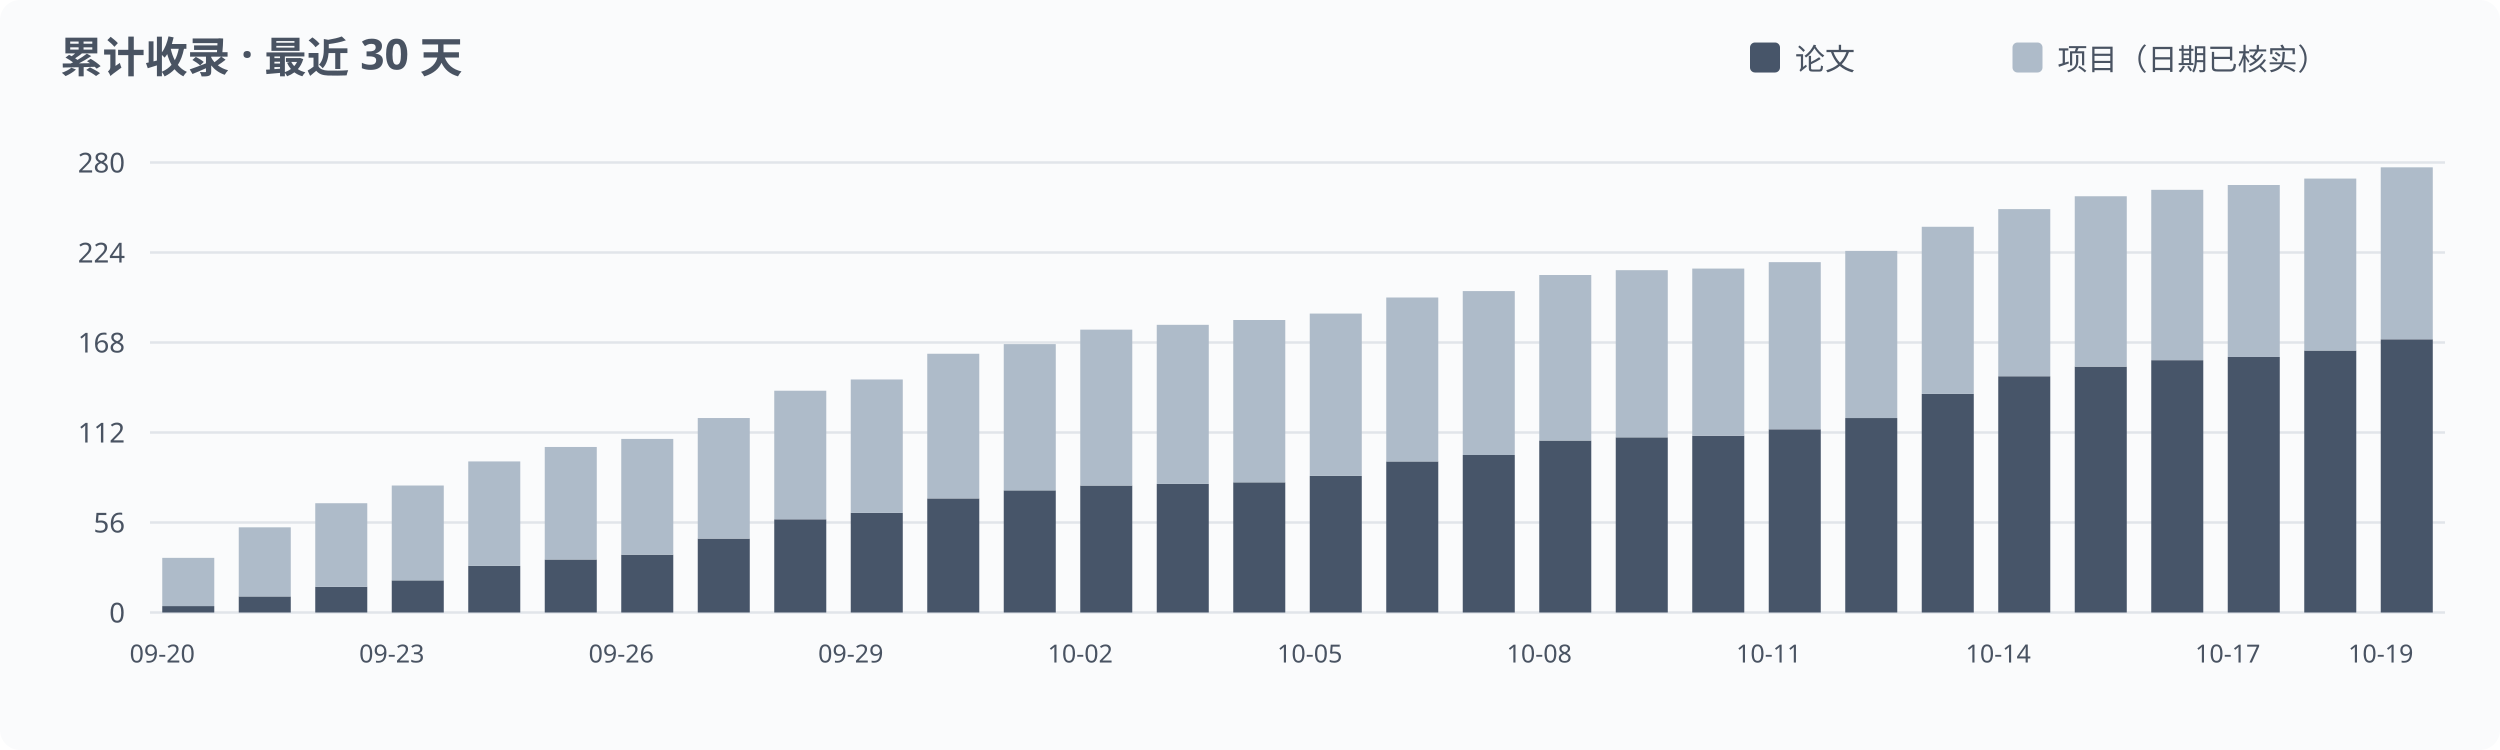
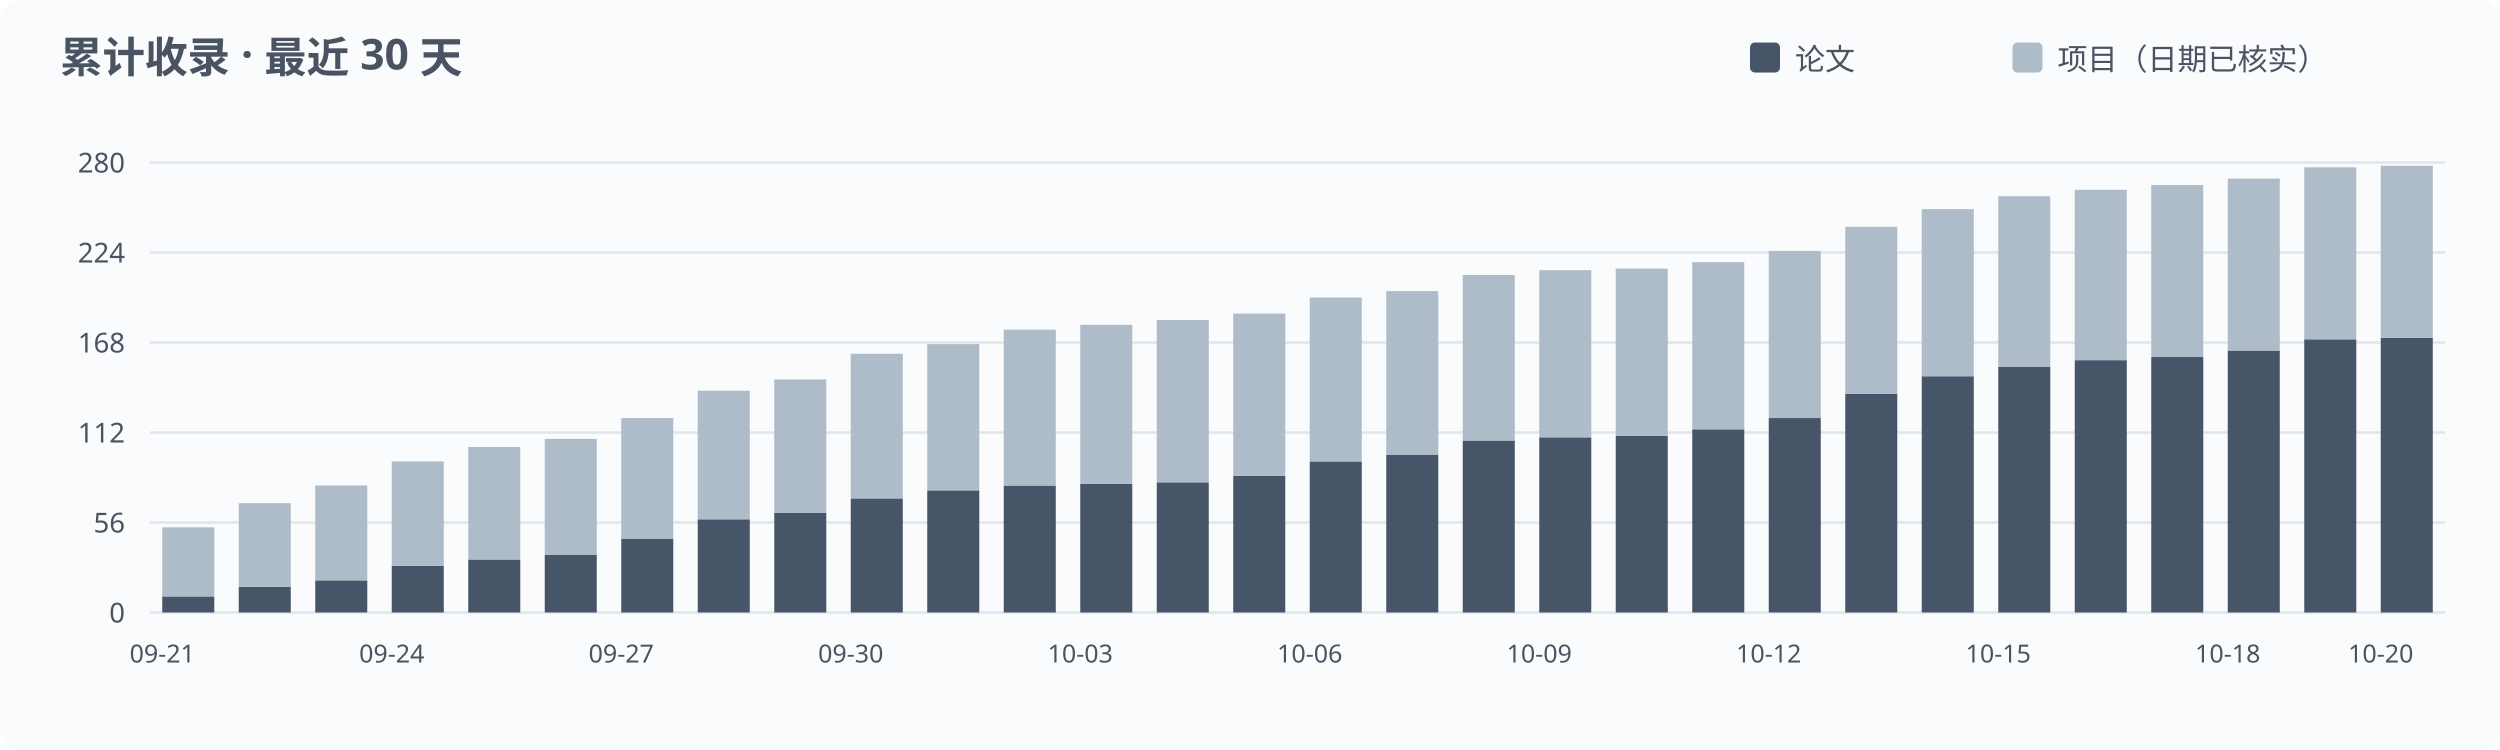
<svg xmlns="http://www.w3.org/2000/svg" width="1000" height="300" viewBox="0 0 1000 300" role="img" aria-labelledby="title desc">
  <rect width="100%" height="100%" rx="8" fill="#fafbfc" />
  <g font-family="system-ui,sans-serif" fill="#495362">
    <text x="24" y="29" font-size="17" font-weight="600">累计收录 · 最近 30 天</text>
    <rect x="700" y="17" width="12" height="12" rx="2" fill="#475569" />
    <text x="718" y="28" font-size="12">论文</text>
    <rect x="805" y="17" width="12" height="12" rx="2" fill="#aebbc9" />
    <text x="823" y="28" font-size="12">项目（日期已核实）</text>
    <path d="M60 245.0H978" stroke="#e1e5ea" />
    <text x="50" y="249.0" text-anchor="end" font-size="11">0</text>
    <path d="M60 209.0H978" stroke="#e1e5ea" />
    <text x="50" y="213.0" text-anchor="end" font-size="11">56</text>
    <path d="M60 173.0H978" stroke="#e1e5ea" />
    <text x="50" y="177.0" text-anchor="end" font-size="11">112</text>
    <path d="M60 137.0H978" stroke="#e1e5ea" />
    <text x="50" y="141.0" text-anchor="end" font-size="11">168</text>
    <path d="M60 101.0H978" stroke="#e1e5ea" />
    <text x="50" y="105.0" text-anchor="end" font-size="11">224</text>
    <path d="M60 65.0H978" stroke="#e1e5ea" />
    <text x="50" y="69.0" text-anchor="end" font-size="11">280</text>
-     <rect x="64.90" y="242.43" width="20.81" height="2.57" fill="#475569" />
-     <rect x="64.90" y="223.14" width="20.81" height="19.29" fill="#aebbc9" />
-     <text x="64.90" y="265" text-anchor="middle" font-size="10">09-20</text>
-     <rect x="95.50" y="238.57" width="20.81" height="6.43" fill="#475569" />
-     <rect x="95.50" y="210.93" width="20.81" height="27.64" fill="#aebbc9" />
-     <rect x="126.10" y="234.71" width="20.81" height="10.29" fill="#475569" />
-     <rect x="126.10" y="201.29" width="20.81" height="33.43" fill="#aebbc9" />
-     <rect x="156.70" y="232.14" width="20.81" height="12.86" fill="#475569" />
-     <rect x="156.70" y="194.21" width="20.81" height="37.93" fill="#aebbc9" />
-     <text x="156.70" y="265" text-anchor="middle" font-size="10">09-23</text>
-     <rect x="187.30" y="226.36" width="20.81" height="18.64" fill="#475569" />
-     <rect x="187.30" y="184.57" width="20.81" height="41.79" fill="#aebbc9" />
-     <rect x="217.90" y="223.79" width="20.81" height="21.21" fill="#475569" />
-     <rect x="217.90" y="178.79" width="20.81" height="45.00" fill="#aebbc9" />
-     <rect x="248.50" y="221.86" width="20.81" height="23.14" fill="#475569" />
-     <rect x="248.50" y="175.57" width="20.81" height="46.29" fill="#aebbc9" />
-     <text x="248.50" y="265" text-anchor="middle" font-size="10">09-26</text>
-     <rect x="279.10" y="215.43" width="20.81" height="29.57" fill="#475569" />
-     <rect x="279.10" y="167.21" width="20.81" height="48.21" fill="#aebbc9" />
-     <rect x="309.70" y="207.71" width="20.81" height="37.29" fill="#475569" />
-     <rect x="309.70" y="156.29" width="20.81" height="51.43" fill="#aebbc9" />
-     <rect x="340.30" y="205.14" width="20.81" height="39.86" fill="#475569" />
-     <rect x="340.30" y="151.79" width="20.81" height="53.36" fill="#aebbc9" />
-     <text x="340.30" y="265" text-anchor="middle" font-size="10">09-29</text>
-     <rect x="370.90" y="199.36" width="20.81" height="45.64" fill="#475569" />
-     <rect x="370.90" y="141.50" width="20.81" height="57.86" fill="#aebbc9" />
-     <rect x="401.50" y="196.14" width="20.81" height="48.86" fill="#475569" />
-     <rect x="401.50" y="137.64" width="20.81" height="58.50" fill="#aebbc9" />
-     <rect x="432.10" y="194.21" width="20.81" height="50.79" fill="#475569" />
-     <rect x="432.10" y="131.86" width="20.81" height="62.36" fill="#aebbc9" />
-     <text x="432.10" y="265" text-anchor="middle" font-size="10">10-02</text>
-     <rect x="462.70" y="193.57" width="20.81" height="51.43" fill="#475569" />
-     <rect x="462.70" y="129.93" width="20.81" height="63.64" fill="#aebbc9" />
-     <rect x="493.30" y="192.93" width="20.81" height="52.07" fill="#475569" />
-     <rect x="493.30" y="128.00" width="20.81" height="64.93" fill="#aebbc9" />
-     <rect x="523.90" y="190.36" width="20.81" height="54.64" fill="#475569" />
-     <rect x="523.90" y="125.43" width="20.81" height="64.93" fill="#aebbc9" />
-     <text x="523.90" y="265" text-anchor="middle" font-size="10">10-05</text>
-     <rect x="554.50" y="184.57" width="20.81" height="60.43" fill="#475569" />
-     <rect x="554.50" y="119.00" width="20.81" height="65.57" fill="#aebbc9" />
-     <rect x="585.10" y="182.00" width="20.81" height="63.00" fill="#475569" />
-     <rect x="585.10" y="116.43" width="20.81" height="65.57" fill="#aebbc9" />
-     <rect x="615.70" y="176.21" width="20.81" height="68.79" fill="#475569" />
-     <rect x="615.70" y="110.00" width="20.81" height="66.21" fill="#aebbc9" />
-     <text x="615.70" y="265" text-anchor="middle" font-size="10">10-08</text>
-     <rect x="646.30" y="174.93" width="20.81" height="70.07" fill="#475569" />
-     <rect x="646.30" y="108.07" width="20.81" height="66.86" fill="#aebbc9" />
-     <rect x="676.90" y="174.29" width="20.81" height="70.71" fill="#475569" />
-     <rect x="676.90" y="107.43" width="20.81" height="66.86" fill="#aebbc9" />
-     <rect x="707.50" y="171.71" width="20.81" height="73.29" fill="#475569" />
-     <rect x="707.50" y="104.86" width="20.81" height="66.86" fill="#aebbc9" />
-     <text x="707.50" y="265" text-anchor="middle" font-size="10">10-11</text>
-     <rect x="738.10" y="167.21" width="20.81" height="77.79" fill="#475569" />
-     <rect x="738.10" y="100.36" width="20.81" height="66.86" fill="#aebbc9" />
-     <rect x="768.70" y="157.57" width="20.81" height="87.43" fill="#475569" />
-     <rect x="768.70" y="90.71" width="20.81" height="66.86" fill="#aebbc9" />
-     <rect x="799.30" y="150.50" width="20.81" height="94.50" fill="#475569" />
-     <rect x="799.30" y="83.64" width="20.81" height="66.86" fill="#aebbc9" />
-     <text x="799.30" y="265" text-anchor="middle" font-size="10">10-14</text>
-     <rect x="829.90" y="146.64" width="20.81" height="98.36" fill="#475569" />
-     <rect x="829.90" y="78.50" width="20.81" height="68.14" fill="#aebbc9" />
-     <rect x="860.50" y="144.07" width="20.81" height="100.93" fill="#475569" />
-     <rect x="860.50" y="75.93" width="20.81" height="68.14" fill="#aebbc9" />
-     <rect x="891.10" y="142.79" width="20.81" height="102.21" fill="#475569" />
-     <rect x="891.10" y="74.00" width="20.81" height="68.79" fill="#aebbc9" />
-     <text x="891.10" y="265" text-anchor="middle" font-size="10">10-17</text>
-     <rect x="921.70" y="140.21" width="20.81" height="104.79" fill="#475569" />
-     <rect x="921.70" y="71.43" width="20.81" height="68.79" fill="#aebbc9" />
-     <rect x="952.30" y="135.71" width="20.81" height="109.29" fill="#475569" />
-     <rect x="952.30" y="66.93" width="20.81" height="68.79" fill="#aebbc9" />
-     <text x="952.30" y="265" text-anchor="middle" font-size="10">10-19</text>
+     <rect x="64.90" y="238.57" width="20.81" height="6.43" fill="#475569" />
+     <rect x="64.90" y="210.93" width="20.81" height="27.64" fill="#aebbc9" />
+     <text x="64.90" y="265" text-anchor="middle" font-size="10">09-21</text>
+     <rect x="95.50" y="234.71" width="20.81" height="10.29" fill="#475569" />
+     <rect x="95.50" y="201.29" width="20.81" height="33.43" fill="#aebbc9" />
+     <rect x="126.10" y="232.14" width="20.81" height="12.86" fill="#475569" />
+     <rect x="126.10" y="194.21" width="20.81" height="37.93" fill="#aebbc9" />
+     <rect x="156.70" y="226.36" width="20.81" height="18.64" fill="#475569" />
+     <rect x="156.70" y="184.57" width="20.81" height="41.79" fill="#aebbc9" />
+     <text x="156.70" y="265" text-anchor="middle" font-size="10">09-24</text>
+     <rect x="187.30" y="223.79" width="20.81" height="21.21" fill="#475569" />
+     <rect x="187.30" y="178.79" width="20.81" height="45.00" fill="#aebbc9" />
+     <rect x="217.90" y="221.86" width="20.81" height="23.14" fill="#475569" />
+     <rect x="217.90" y="175.57" width="20.81" height="46.29" fill="#aebbc9" />
+     <rect x="248.50" y="215.43" width="20.81" height="29.57" fill="#475569" />
+     <rect x="248.50" y="167.21" width="20.81" height="48.21" fill="#aebbc9" />
+     <text x="248.50" y="265" text-anchor="middle" font-size="10">09-27</text>
+     <rect x="279.10" y="207.71" width="20.81" height="37.29" fill="#475569" />
+     <rect x="279.10" y="156.29" width="20.81" height="51.43" fill="#aebbc9" />
+     <rect x="309.70" y="205.14" width="20.81" height="39.86" fill="#475569" />
+     <rect x="309.70" y="151.79" width="20.81" height="53.36" fill="#aebbc9" />
+     <rect x="340.30" y="199.36" width="20.81" height="45.64" fill="#475569" />
+     <rect x="340.30" y="141.50" width="20.81" height="57.86" fill="#aebbc9" />
+     <text x="340.30" y="265" text-anchor="middle" font-size="10">09-30</text>
+     <rect x="370.90" y="196.14" width="20.81" height="48.86" fill="#475569" />
+     <rect x="370.90" y="137.64" width="20.81" height="58.50" fill="#aebbc9" />
+     <rect x="401.50" y="194.21" width="20.81" height="50.79" fill="#475569" />
+     <rect x="401.50" y="131.86" width="20.81" height="62.36" fill="#aebbc9" />
+     <rect x="432.10" y="193.57" width="20.81" height="51.43" fill="#475569" />
+     <rect x="432.10" y="129.93" width="20.81" height="63.64" fill="#aebbc9" />
+     <text x="432.10" y="265" text-anchor="middle" font-size="10">10-03</text>
+     <rect x="462.70" y="192.93" width="20.81" height="52.07" fill="#475569" />
+     <rect x="462.70" y="128.00" width="20.81" height="64.93" fill="#aebbc9" />
+     <rect x="493.30" y="190.36" width="20.81" height="54.64" fill="#475569" />
+     <rect x="493.30" y="125.43" width="20.81" height="64.93" fill="#aebbc9" />
+     <rect x="523.90" y="184.57" width="20.81" height="60.43" fill="#475569" />
+     <rect x="523.90" y="119.00" width="20.81" height="65.57" fill="#aebbc9" />
+     <text x="523.90" y="265" text-anchor="middle" font-size="10">10-06</text>
+     <rect x="554.50" y="182.00" width="20.81" height="63.00" fill="#475569" />
+     <rect x="554.50" y="116.43" width="20.81" height="65.57" fill="#aebbc9" />
+     <rect x="585.10" y="176.21" width="20.81" height="68.79" fill="#475569" />
+     <rect x="585.10" y="110.00" width="20.81" height="66.21" fill="#aebbc9" />
+     <rect x="615.70" y="174.93" width="20.81" height="70.07" fill="#475569" />
+     <rect x="615.70" y="108.07" width="20.81" height="66.86" fill="#aebbc9" />
+     <text x="615.70" y="265" text-anchor="middle" font-size="10">10-09</text>
+     <rect x="646.30" y="174.29" width="20.81" height="70.71" fill="#475569" />
+     <rect x="646.30" y="107.43" width="20.81" height="66.86" fill="#aebbc9" />
+     <rect x="676.90" y="171.71" width="20.81" height="73.29" fill="#475569" />
+     <rect x="676.90" y="104.86" width="20.81" height="66.86" fill="#aebbc9" />
+     <rect x="707.50" y="167.21" width="20.81" height="77.79" fill="#475569" />
+     <rect x="707.50" y="100.36" width="20.81" height="66.86" fill="#aebbc9" />
+     <text x="707.50" y="265" text-anchor="middle" font-size="10">10-12</text>
+     <rect x="738.10" y="157.57" width="20.81" height="87.43" fill="#475569" />
+     <rect x="738.10" y="90.71" width="20.81" height="66.86" fill="#aebbc9" />
+     <rect x="768.70" y="150.50" width="20.81" height="94.50" fill="#475569" />
+     <rect x="768.70" y="83.64" width="20.81" height="66.86" fill="#aebbc9" />
+     <rect x="799.30" y="146.64" width="20.81" height="98.36" fill="#475569" />
+     <rect x="799.30" y="78.50" width="20.81" height="68.14" fill="#aebbc9" />
+     <text x="799.30" y="265" text-anchor="middle" font-size="10">10-15</text>
+     <rect x="829.90" y="144.07" width="20.81" height="100.93" fill="#475569" />
+     <rect x="829.90" y="75.93" width="20.81" height="68.14" fill="#aebbc9" />
+     <rect x="860.50" y="142.79" width="20.81" height="102.21" fill="#475569" />
+     <rect x="860.50" y="74.00" width="20.81" height="68.79" fill="#aebbc9" />
+     <rect x="891.10" y="140.21" width="20.81" height="104.79" fill="#475569" />
+     <rect x="891.10" y="71.43" width="20.81" height="68.79" fill="#aebbc9" />
+     <text x="891.10" y="265" text-anchor="middle" font-size="10">10-18</text>
+     <rect x="921.70" y="135.71" width="20.81" height="109.29" fill="#475569" />
+     <rect x="921.70" y="66.93" width="20.81" height="68.79" fill="#aebbc9" />
+     <rect x="952.30" y="135.07" width="20.81" height="109.93" fill="#475569" />
+     <rect x="952.30" y="66.29" width="20.81" height="68.79" fill="#aebbc9" />
+     <text x="952.30" y="265" text-anchor="middle" font-size="10">10-20</text>
  </g>
</svg>
